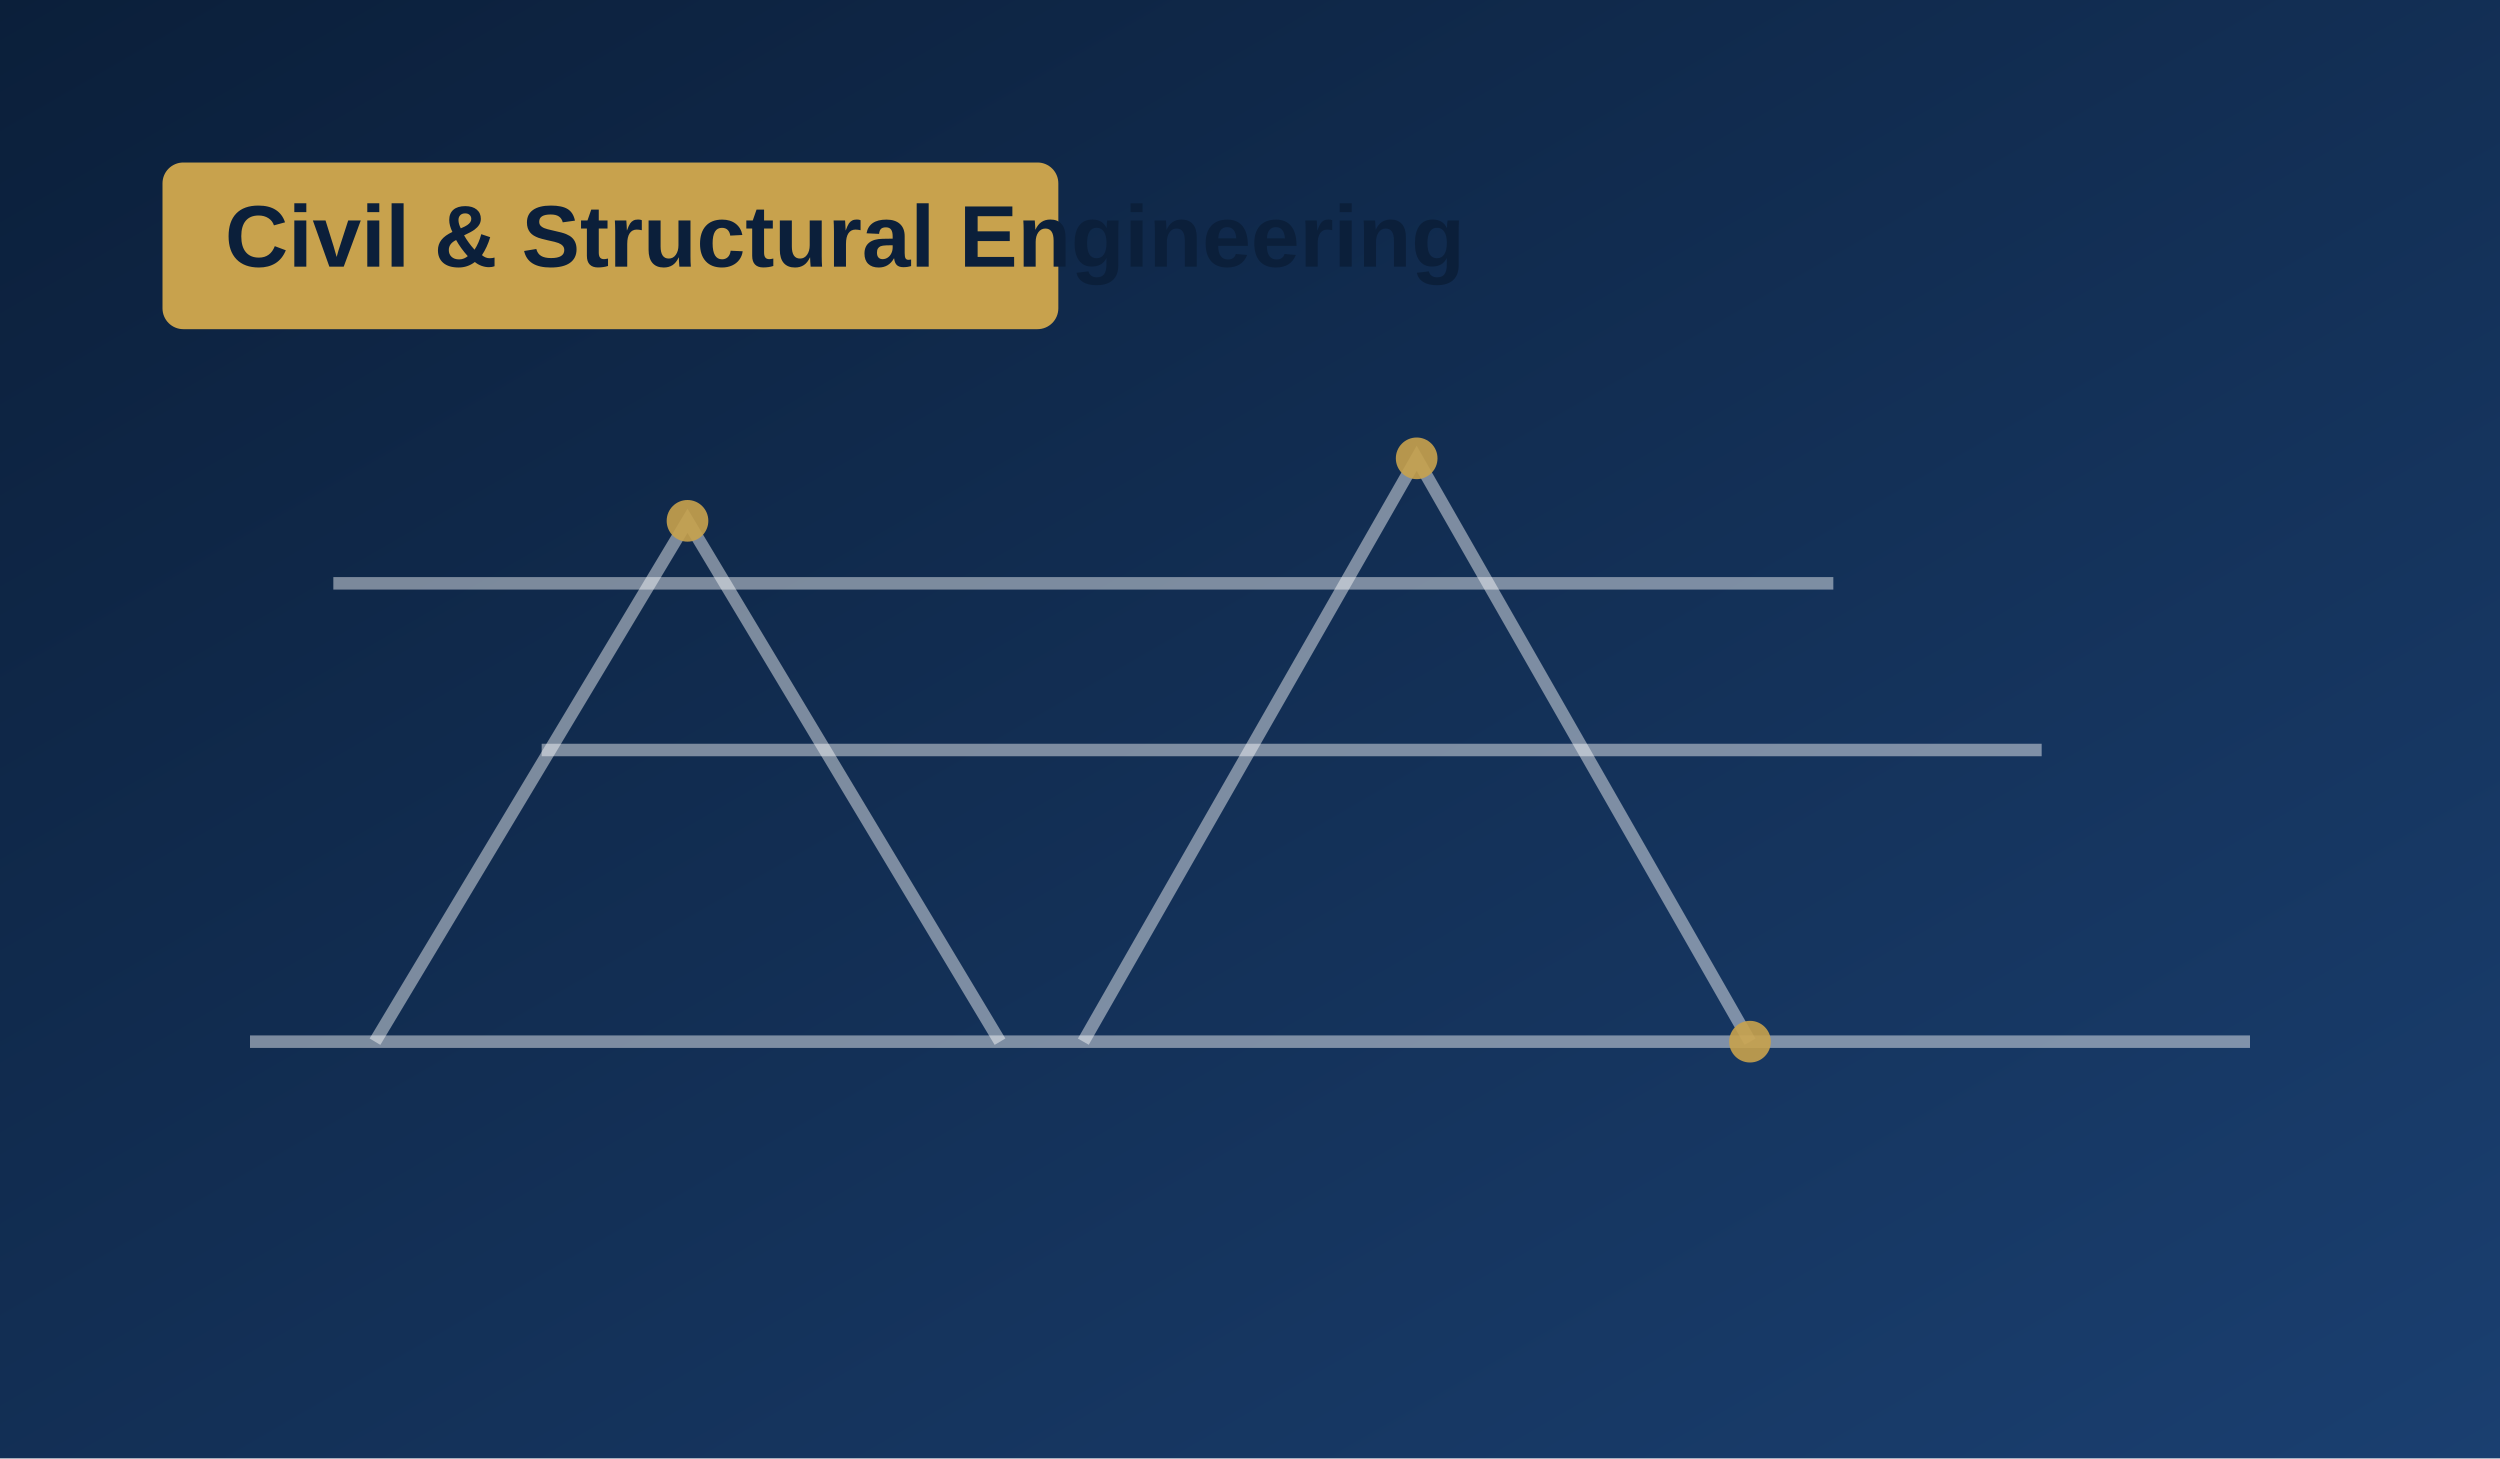
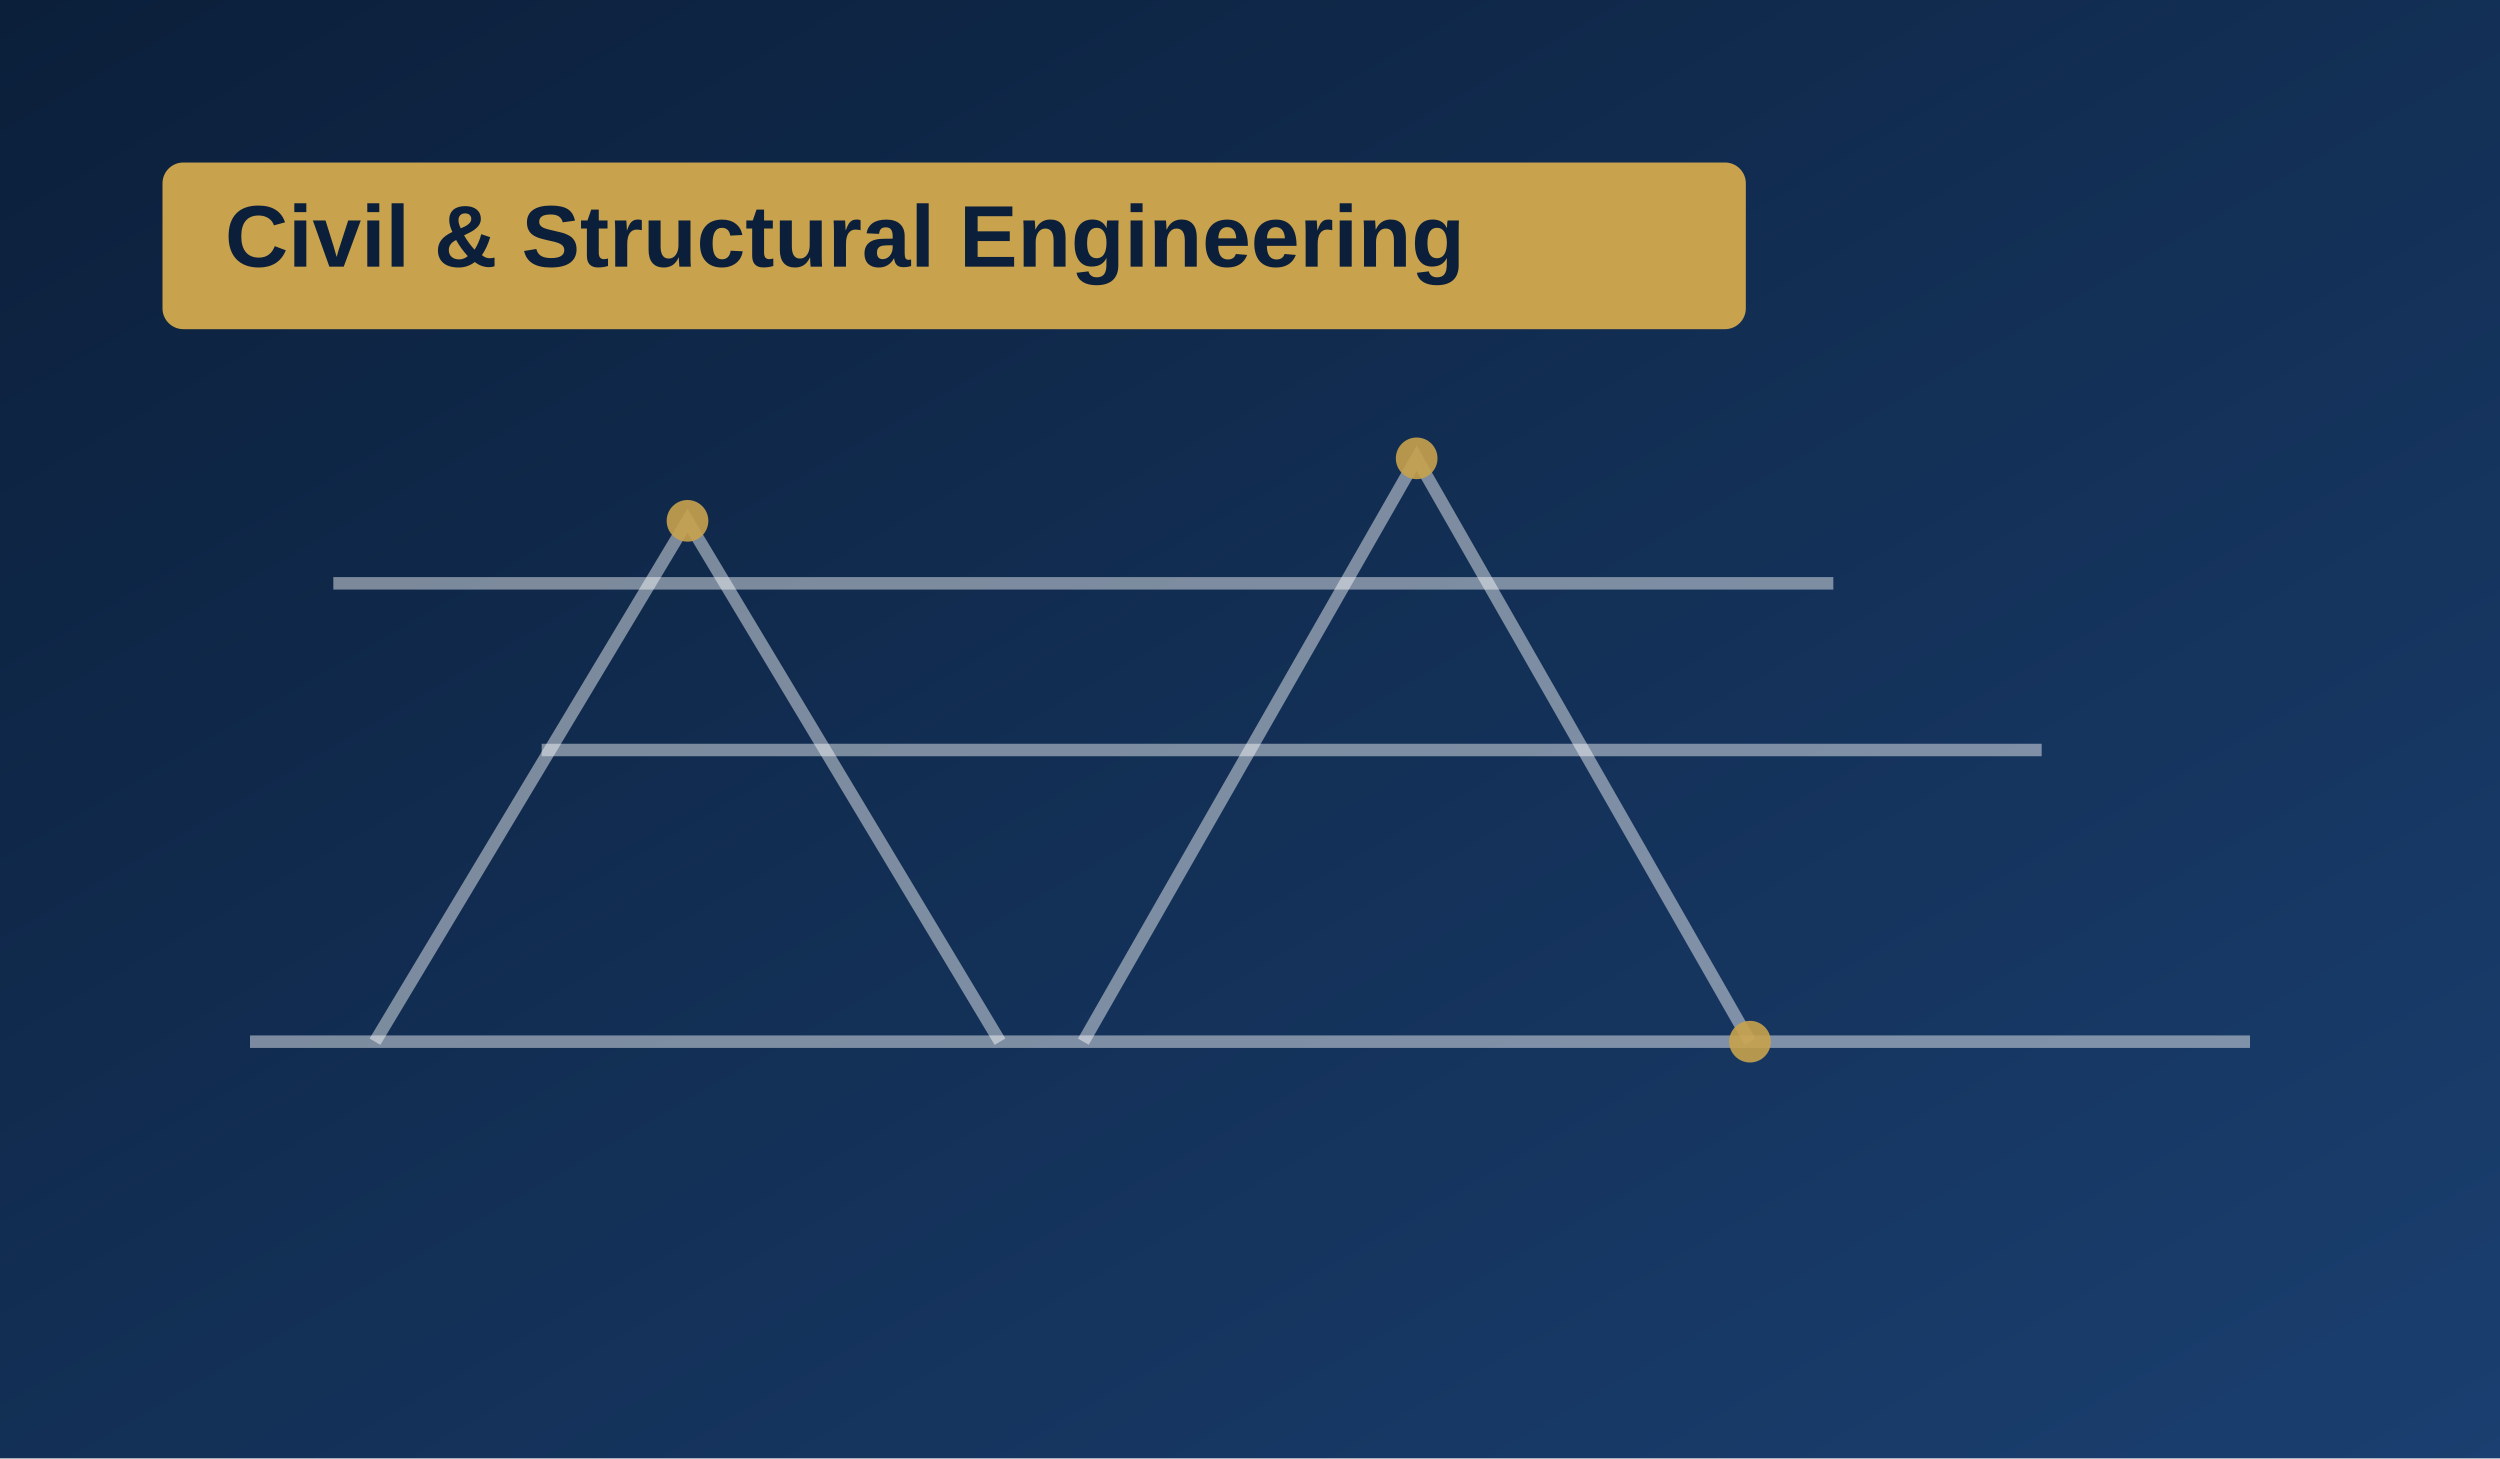
<svg xmlns="http://www.w3.org/2000/svg" width="1200" height="700" viewBox="0 0 1200 700" role="img" aria-labelledby="title desc">
  <defs>
    <linearGradient id="bg" x1="0" y1="0" x2="1" y2="1">
      <stop offset="0%" stop-color="#0b1f3a" />
      <stop offset="100%" stop-color="#1a3f70" />
    </linearGradient>
  </defs>
  <rect width="1200" height="700" fill="url(#bg)" />
  <g fill="none" stroke="#ffffff" stroke-opacity="0.45" stroke-width="6">
    <path d="M120 500H1080" />
    <path d="M180 500L330 250L480 500" />
    <path d="M520 500L680 220L840 500" />
    <path d="M160 280H880" />
    <path d="M260 360H980" />
  </g>
  <g fill="#c8a24d" fill-opacity="0.9">
    <circle cx="330" cy="250" r="10" />
    <circle cx="680" cy="220" r="10" />
    <circle cx="840" cy="500" r="10" />
  </g>
-   <rect x="78" y="78" width="430" height="80" rx="10" fill="#c8a24d" />
+   <rect x="78" y="78" width="760" height="80" rx="10" fill="#c8a24d" />
  <text x="108" y="128" fill="#0b1f3a" font-size="42" font-family="Arial, sans-serif" font-weight="700">Civil &amp; Structural Engineering</text>
</svg>
